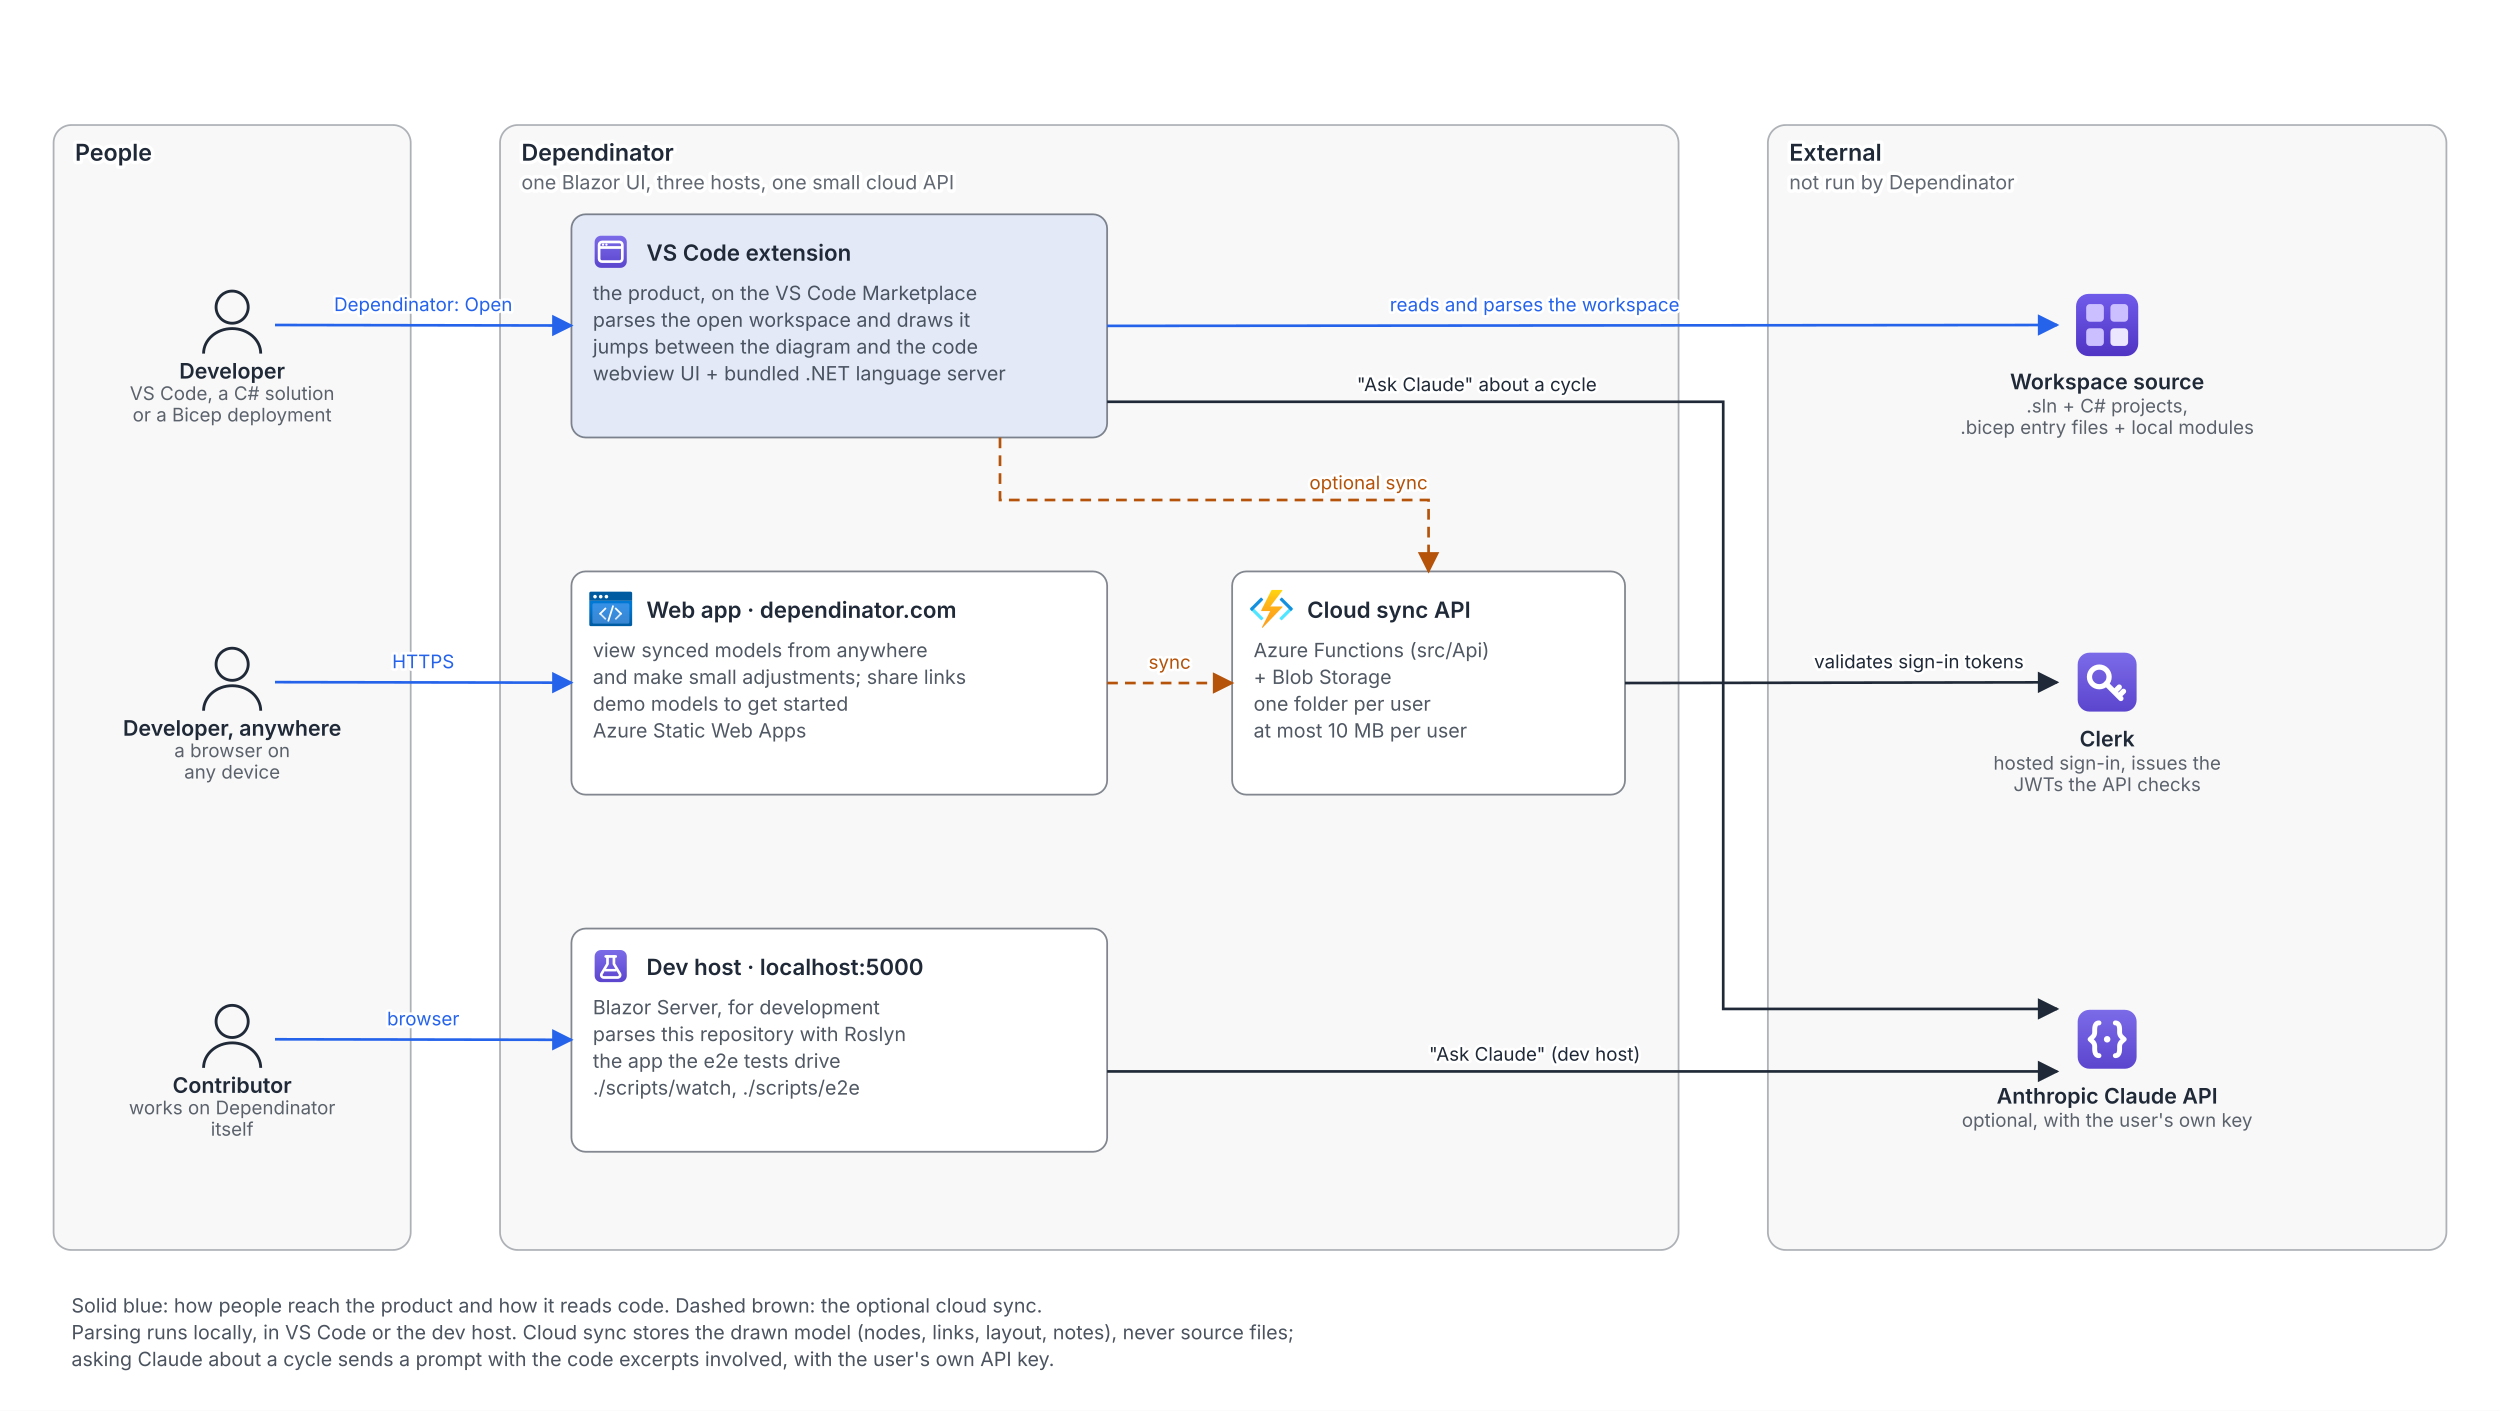
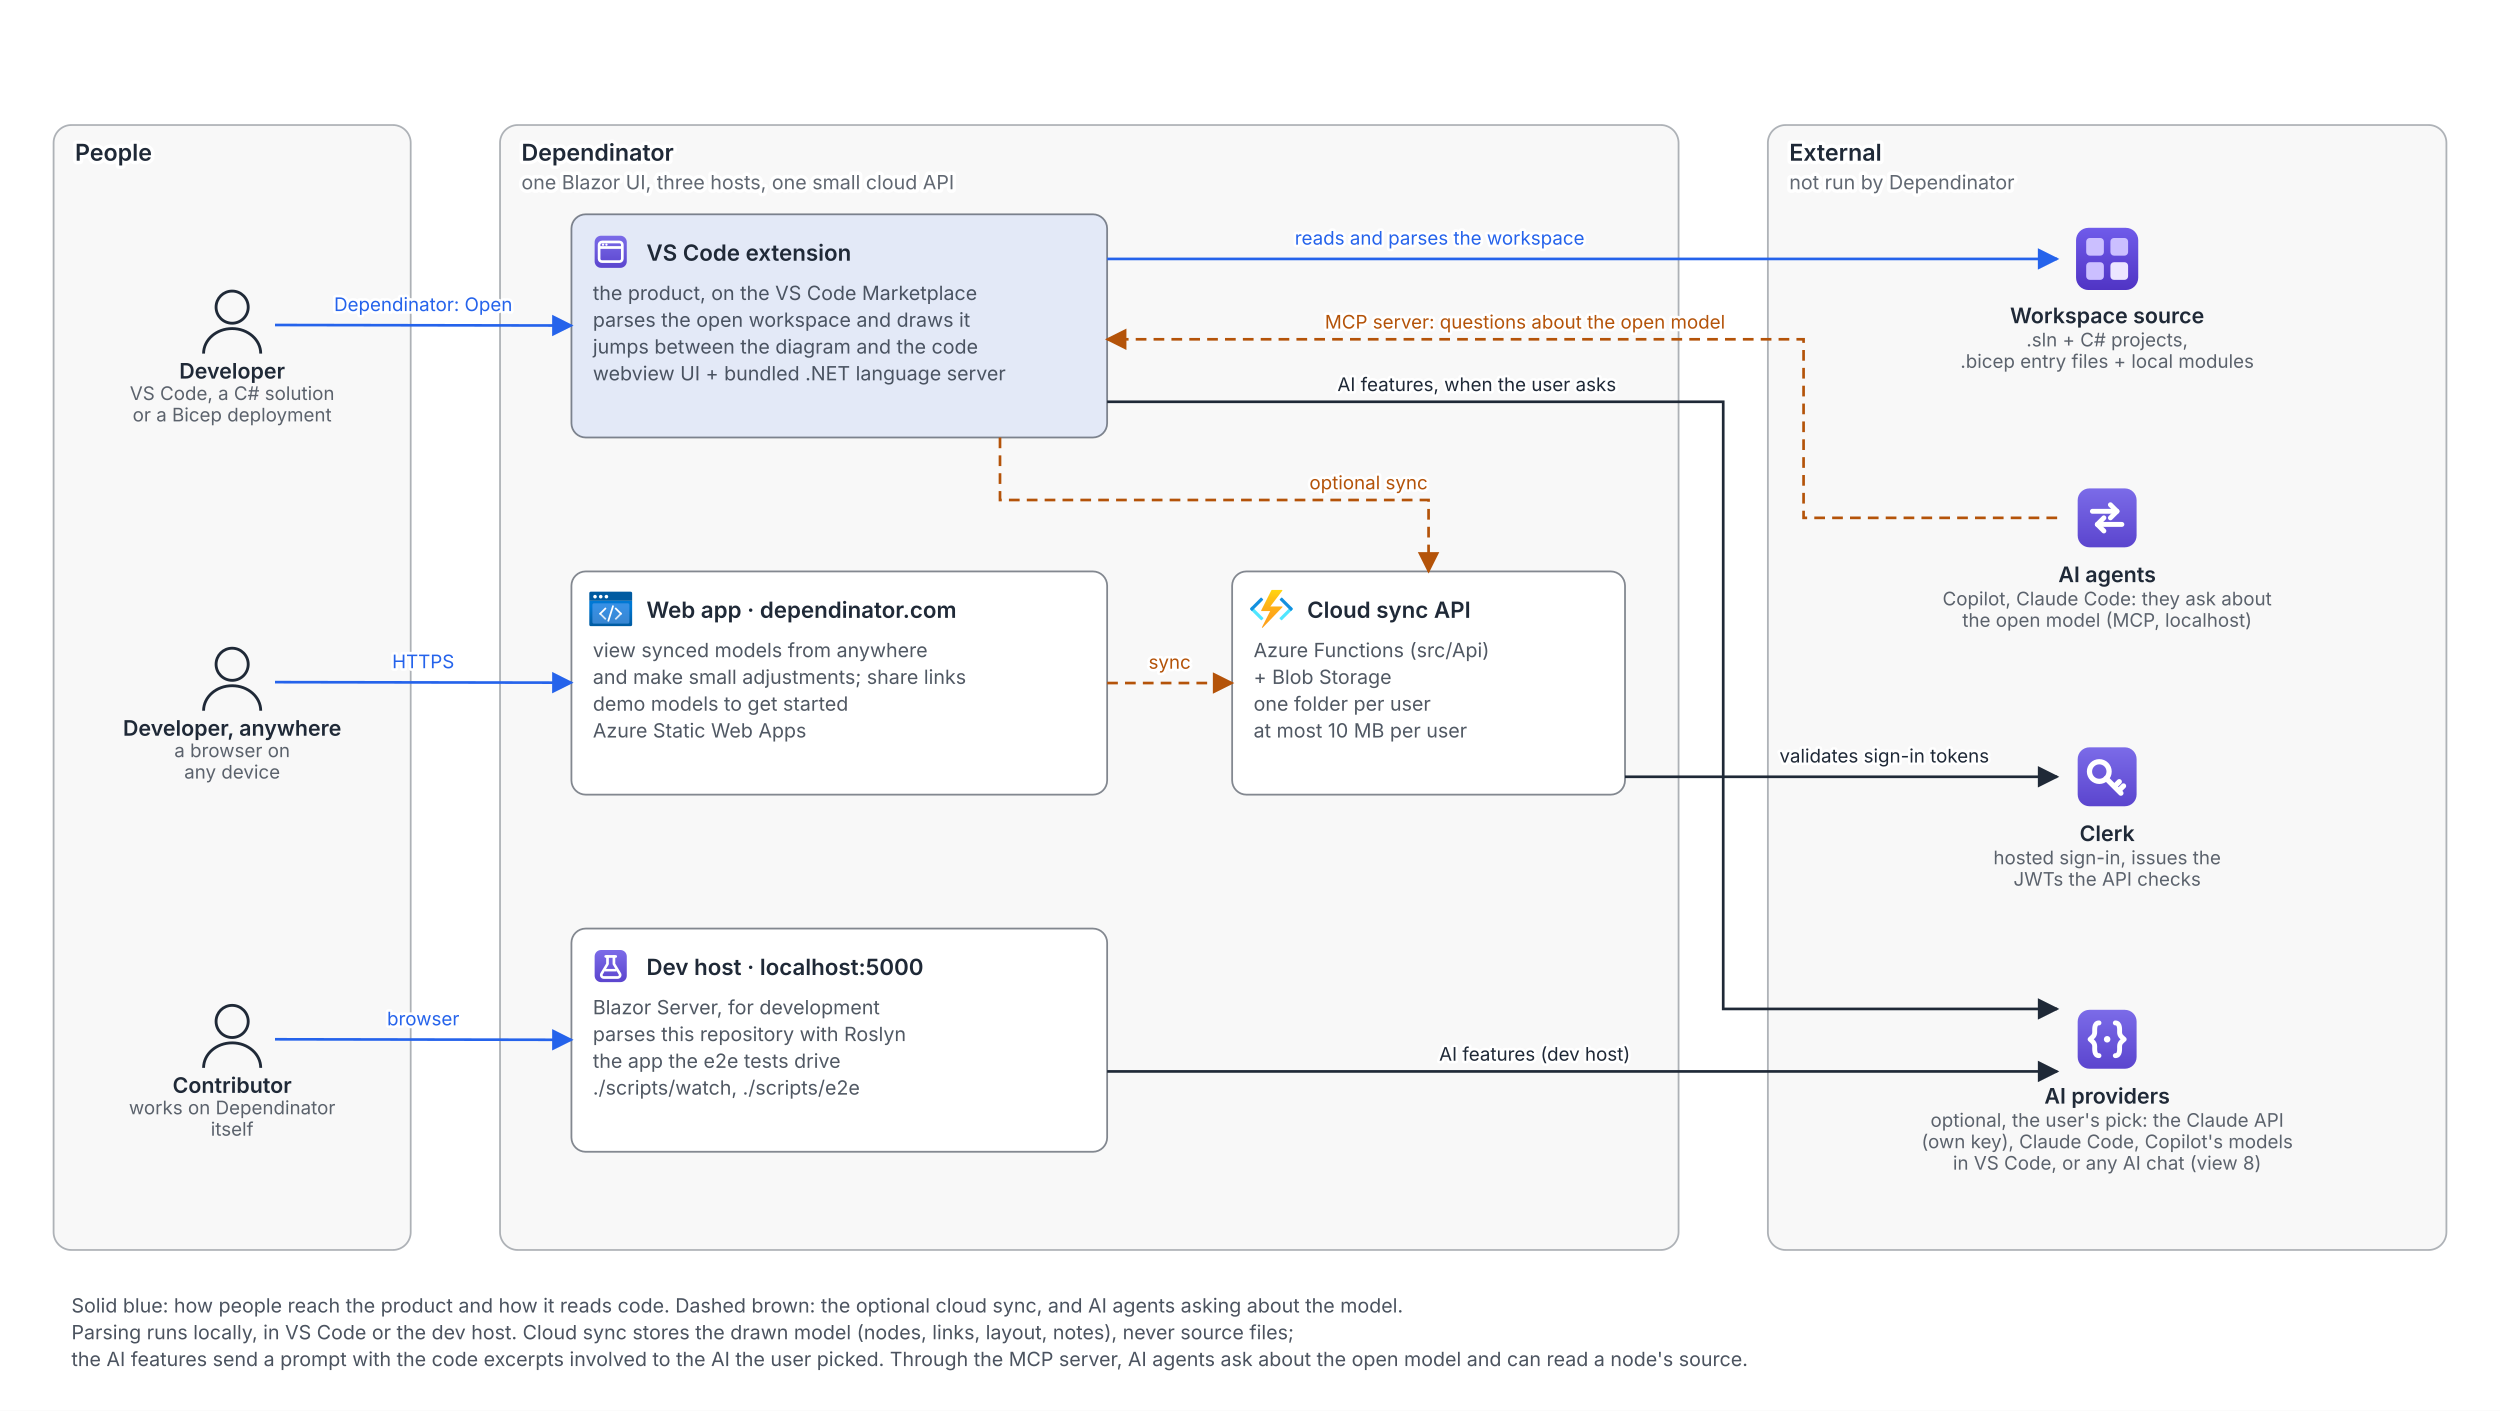
- <svg xmlns="http://www.w3.org/2000/svg" viewBox="0 0 1400 790" role="img" aria-label="Context view of Dependinator: developers use the VS Code extension, which parses their workspace; the same users view and adjust their synced models on dependinator.com from any device; contributors use the Blazor Server dev host. The VS Code extension and the web app can sync models through a small Azure Functions API with Blob Storage that validates Clerk sign-in tokens; the VS Code extension and the dev host call the Claude API, optionally, with the user's own key." font-family="Segoe UI, Inter, system-ui, sans-serif" style="max-width:100%;height:auto;color:var(--fg,#1f2937)">
+ <svg xmlns="http://www.w3.org/2000/svg" viewBox="0 0 1400 790" role="img" aria-label="Context view of Dependinator: developers use the VS Code extension, which parses their workspace; the same users view and adjust their synced models on dependinator.com from any device; contributors use the Blazor Server dev host. The VS Code extension and the web app can sync models through a small Azure Functions API with Blob Storage that validates Clerk sign-in tokens; the VS Code extension and the dev host ask an AI provider the user picked (the Claude API with the user's own key, Claude Code, Copilot's models in VS Code, or any AI chat), optionally; AI agents such as Copilot and Claude Code ask about the open model through Dependinator's MCP server on localhost." font-family="Segoe UI, Inter, system-ui, sans-serif" style="max-width:100%;height:auto;color:var(--fg,#1f2937)">
  <defs>
    <marker id="arrow" viewBox="0 0 10 10" refX="9" refY="5" markerWidth="8" markerHeight="8" orient="auto-start-reverse">
      <path d="M 0 0 L 10 5 L 0 10 z" fill="currentColor" />
    </marker>
    <marker id="arrow-accent" viewBox="0 0 10 10" refX="9" refY="5" markerWidth="8" markerHeight="8" orient="auto-start-reverse">
      <path d="M 0 0 L 10 5 L 0 10 z" fill="var(--accent, #2563eb)" />
    </marker>
    <marker id="arrow-async" viewBox="0 0 10 10" refX="9" refY="5" markerWidth="8" markerHeight="8" orient="auto-start-reverse">
      <path d="M 0 0 L 10 5 L 0 10 z" fill="var(--accent2, #b45309)" />
    </marker>
    <symbol id="ic-Api" viewBox="0 0 24 24">
      <defs>
        <linearGradient id="gradApi" x1="0" y1="0" x2="0" y2="1">
          <stop offset="0" stop-color="#7B6BE8" />
          <stop offset="1" stop-color="#5B45CE" />
        </linearGradient>
      </defs>
      <rect x="3" y="3" width="18" height="18" rx="3.6" fill="url(#gradApi)" />
      <g fill="none" stroke="#fff" stroke-width="1.5" stroke-linecap="round" stroke-linejoin="round">
        <path d="M9.5,7 C8,7 8.2,9 8.2,9.8 C8.2,11 7.4,11.4 6.8,12 C7.4,12.6 8.2,13 8.2,14.2 C8.2,15 8,17 9.5,17" />
        <path d="M14.5,7 C16,7 15.8,9 15.8,9.8 C15.8,11 16.6,11.4 17.2,12 C16.6,12.6 15.8,13 15.8,14.2 C15.8,15 16,17 14.5,17" />
      </g>
      <circle cx="12" cy="12" r="1" fill="#fff" />
    </symbol>
    <symbol id="ic-Authentication" viewBox="0 0 24 24">
      <defs>
        <linearGradient id="gradAuthentication" x1="0" y1="0" x2="0" y2="1">
          <stop offset="0" stop-color="#7B6BE8" />
          <stop offset="1" stop-color="#5B45CE" />
        </linearGradient>
      </defs>
      <rect x="3" y="3" width="18" height="18" rx="3.6" fill="url(#gradAuthentication)" />
      <g fill="none" stroke="#fff" stroke-width="1.6" stroke-linecap="round" stroke-linejoin="round">
        <circle cx="9.6" cy="10.4" r="3" />
        <path d="M11.7,12.5 l4.5,4.5" />
        <path d="M14.4,14.8 l1.3,-1.3" />
        <path d="M15.7,16.1 l1.3,-1.3" />
      </g>
    </symbol>
    <symbol id="ic-Azure-Functions" viewBox="0 0 18 18">
      <defs>
        <linearGradient id="Azure-Functions-i1" x1="-175.993" y1="-343.723" x2="-175.993" y2="-359.232" gradientTransform="translate(212.573 370.548) scale(1.156 1.029)" gradientUnits="userSpaceOnUse">
          <stop offset="0" stop-color="#fea11b" />
          <stop offset="0.284" stop-color="#fea51a" />
          <stop offset="0.547" stop-color="#feb018" />
          <stop offset="0.8" stop-color="#ffc314" />
          <stop offset="1" stop-color="#ffd70f" />
        </linearGradient>
      </defs>
      <g>
        <path d="M2.37,7.475H3.2a.267.267,0,0,1,.267.267v6.148a.533.533,0,0,1-.533.533H2.1a0,0,0,0,1,0,0V7.741a.267.267,0,0,1,.267-.267Z" transform="translate(12.507 16.705) rotate(134.919)" fill="#50e6ff" />
        <path d="M2.325,3.6h.833a.267.267,0,0,1,.267.267v6.583a0,0,0,0,1,0,0H2.591a.533.533,0,0,1-.533-.533V3.865A.267.267,0,0,1,2.325,3.6Z" transform="translate(5.759 0.114) rotate(44.919)" fill="#1490df" />
      </g>
      <g>
        <path d="M14.53,7.475h.833a.533.533,0,0,1,.533.533v6.148a.267.267,0,0,1-.267.267H14.8a.267.267,0,0,1-.267-.267V7.475a0,0,0,0,1,0,0Z" transform="translate(12.223 -7.555) rotate(45.081)" fill="#50e6ff" />
        <path d="M15.108,3.6h.833a0,0,0,0,1,0,0v6.583a.267.267,0,0,1-.267.267h-.833a.267.267,0,0,1-.267-.267V4.131a.533.533,0,0,1,.533-.533Z" transform="translate(31.022 1.222) rotate(135.081)" fill="#1490df" />
      </g>
      <path d="M8.459,9.9H4.87a.193.193,0,0,1-.2-.181.166.166,0,0,1,.018-.075L8.991,1.13a.206.206,0,0,1,.186-.106h4.245a.193.193,0,0,1,.2.181.165.165,0,0,1-.035.1L8.534,7.966h4.928a.193.193,0,0,1,.2.181.176.176,0,0,1-.052.122L5.421,16.788c-.077.046-.624.5-.356-.189h0Z" fill="url(#Azure-Functions-i1)" />
+     </symbol>
+     <symbol id="ic-Communication" viewBox="0 0 24 24">
+       <defs>
+         <linearGradient id="gradCommunication" x1="0" y1="0" x2="0" y2="1">
+           <stop offset="0" stop-color="#7B6BE8" />
+           <stop offset="1" stop-color="#5B45CE" />
+         </linearGradient>
+       </defs>
+       <rect x="3" y="3" width="18" height="18" rx="3.6" fill="url(#gradCommunication)" />
+       <g fill="none" stroke="#fff" stroke-width="1.5" stroke-linecap="round" stroke-linejoin="round">
+         <path d="M7.5,10 h7.5" />
+         <path d="M13,8 l2,2 -2,2" />
+         <path d="M16.5,14 h-7.5" />
+         <path d="M11,12 l-2,2 2,2" />
+       </g>
    </symbol>
    <symbol id="ic-Solution" viewBox="0 0 24 24">
      <defs>
        <linearGradient id="gradSolution" x1="0" y1="0" x2="0" y2="1">
          <stop offset="0" stop-color="#6F5BEA" />
          <stop offset="1" stop-color="#5034C4" />
        </linearGradient>
      </defs>
      <rect x="2.5" y="2.5" width="19" height="19" rx="3.8" fill="url(#gradSolution)" />
      <rect x="5.6" y="5.6" width="5.4" height="5.4" rx="1.1" fill="#CBBFFF" />
      <rect x="13" y="5.6" width="5.4" height="5.4" rx="1.1" fill="#CBBFFF" />
      <rect x="5.6" y="13" width="5.4" height="5.4" rx="1.1" fill="#CBBFFF" />
      <rect x="13" y="13" width="5.4" height="5.4" rx="1.1" fill="#ECE6FF" />
    </symbol>
    <symbol id="ic-Static-Web-Apps" viewBox="0 0 18 18">
      <defs>
        <linearGradient id="Static-Web-Apps-i1" x1="9" y1="16.236" x2="9" y2="5.599" gradientUnits="userSpaceOnUse">
          <stop offset="0" stop-color="#005ba1" />
          <stop offset="0.775" stop-color="#0078d4" />
        </linearGradient>
      </defs>
      <g>
        <path d="M0,5.6H18a0,0,0,0,1,0,0V15.635a.6.6,0,0,1-.6.6H.6a.6.6,0,0,1-.6-.6V5.6A0,0,0,0,1,0,5.6Z" fill="url(#Static-Web-Apps-i1)" />
        <rect x="1.309" y="6.657" width="15.527" height="8.514" rx="0.6" fill="#5ea0ef" opacity="0.6" />
        <path d="M.6,1.764H17.4a.6.6,0,0,1,.6.6V5.6a0,0,0,0,1,0,0H0a0,0,0,0,1,0,0V2.365A.6.6,0,0,1,.6,1.764Z" fill="#005ba1" />
        <path d="M7.109,13.217l-.321.32a.144.144,0,0,1-.205,0L4.258,11.205a.29.29,0,0,1,0-.41l.321-.32L7.11,13.012A.145.145,0,0,1,7.109,13.217Zm3.653,0,.321.32a.144.144,0,0,0,.205,0l2.325-2.332a.29.29,0,0,0,0-.41l-.322-.32-2.53,2.537A.145.145,0,0,0,10.762,13.217Z" fill="#fff" opacity="0.8" />
        <path d="M6.831,8.433l.32.321a.144.144,0,0,1,0,.205L4.576,11.527l-.32-.322a.289.289,0,0,1,0-.41l2.37-2.363A.145.145,0,0,1,6.831,8.433Zm4.207,0-.32.321a.144.144,0,0,0,0,.205l2.575,2.568.32-.321a.292.292,0,0,0,0-.411l-2.37-2.362A.144.144,0,0,0,11.038,8.434Z" fill="#fff" />
        <path d="M8.159,14.363,7.646,14.2a.105.105,0,0,1-.067-.131L9.669,7.54a.1.1,0,0,1,.13-.067l.513.164a.1.1,0,0,1,.067.13L8.289,14.3A.1.1,0,0,1,8.159,14.363Z" fill="#fff" />
        <path d="M3.166,3.847a.76.76,0,1,1-.76-.76A.76.76,0,0,1,3.166,3.847ZM4.8,3.087a.76.76,0,1,0,.76.76A.76.76,0,0,0,4.8,3.087Zm2.393,0a.76.76,0,1,0,.76.76A.76.76,0,0,0,7.191,3.087Z" fill="#fff" />
      </g>
    </symbol>
    <symbol id="ic-Testing" viewBox="0 0 24 24">
      <defs>
        <linearGradient id="gradTesting" x1="0" y1="0" x2="0" y2="1">
          <stop offset="0" stop-color="#7B6BE8" />
          <stop offset="1" stop-color="#5B45CE" />
        </linearGradient>
      </defs>
      <rect x="3" y="3" width="18" height="18" rx="3.6" fill="url(#gradTesting)" />
      <g fill="none" stroke="#fff" stroke-width="1.5" stroke-linecap="round" stroke-linejoin="round">
        <path d="M10.2,6.6 v4.2 l-3.3,5.5 a1.4,1.4 0 0 0 1.2,2.1 h7.8 a1.4,1.4 0 0 0 1.2,-2.1 l-3.3,-5.5 v-4.2" />
        <line x1="9.2" y1="6.6" x2="14.8" y2="6.6" />
      </g>
      <path d="M8.7,14.3 h6.6" fill="none" stroke="#fff" stroke-width="1.4" />
    </symbol>
    <symbol id="ic-View" viewBox="0 0 24 24">
      <defs>
        <linearGradient id="gradView" x1="0" y1="0" x2="0" y2="1">
          <stop offset="0" stop-color="#7B6BE8" />
          <stop offset="1" stop-color="#5B45CE" />
        </linearGradient>
      </defs>
      <rect x="3" y="3" width="18" height="18" rx="3.6" fill="url(#gradView)" />
      <g fill="none" stroke="#fff" stroke-width="1.5" stroke-linejoin="round">
        <rect x="5.5" y="6.5" width="13" height="11" rx="1.6" />
        <line x1="5.5" y1="9.6" x2="18.5" y2="9.6" />
      </g>
      <g fill="#fff">
        <circle cx="7.7" cy="8" r="0.65" />
        <circle cx="9.6" cy="8" r="0.65" />
      </g>
    </symbol>
  </defs>
  <rect width="1400" height="790" fill="var(--bg, #ffffff)" />
  <rect x="30" y="70" width="200" height="630" rx="10" fill="currentColor" fill-opacity="0.035" stroke="currentColor" stroke-opacity="0.35" />
  <rect x="280" y="70" width="660" height="630" rx="10" fill="currentColor" fill-opacity="0.035" stroke="currentColor" stroke-opacity="0.35" />
  <rect x="990" y="70" width="380" height="630" rx="10" fill="currentColor" fill-opacity="0.035" stroke="currentColor" stroke-opacity="0.35" />
  <circle cx="130" cy="172" r="9" fill="none" stroke="currentColor" stroke-width="1.6" />
  <path d="M 114 198 a 16 14 0 0 1 32 0" fill="none" stroke="currentColor" stroke-width="1.6" />
  <text x="130" y="212" font-size="12" font-weight="600" text-anchor="middle" fill="currentColor">Developer</text>
  <text x="130" y="224" font-size="10.5" text-anchor="middle" fill="currentColor" fill-opacity="0.72">VS Code, a C# solution</text>
  <text x="130" y="236" font-size="10.5" text-anchor="middle" fill="currentColor" fill-opacity="0.72">or a Bicep deployment</text>
  <circle cx="130" cy="372" r="9" fill="none" stroke="currentColor" stroke-width="1.6" />
  <path d="M 114 398 a 16 14 0 0 1 32 0" fill="none" stroke="currentColor" stroke-width="1.6" />
  <text x="130" y="412" font-size="12" font-weight="600" text-anchor="middle" fill="currentColor">Developer, anywhere</text>
  <text x="130" y="424" font-size="10.5" text-anchor="middle" fill="currentColor" fill-opacity="0.72">a browser on</text>
  <text x="130" y="436" font-size="10.5" text-anchor="middle" fill="currentColor" fill-opacity="0.72">any device</text>
  <circle cx="130" cy="572" r="9" fill="none" stroke="currentColor" stroke-width="1.6" />
  <path d="M 114 598 a 16 14 0 0 1 32 0" fill="none" stroke="currentColor" stroke-width="1.6" />
  <text x="130" y="612" font-size="12" font-weight="600" text-anchor="middle" fill="currentColor">Contributor</text>
  <text x="130" y="624" font-size="10.5" text-anchor="middle" fill="currentColor" fill-opacity="0.72">works on Dependinator</text>
  <text x="130" y="636" font-size="10.5" text-anchor="middle" fill="currentColor" fill-opacity="0.72">itself</text>
  <rect x="320" y="120" width="300" height="125" rx="8" fill="var(--accent, #2563eb)" fill-opacity="0.10" stroke="currentColor" stroke-opacity="0.55" />
  <use href="#ic-View" x="330" y="129" width="24" height="24" />
  <text x="362" y="146" font-size="12.5" font-weight="600" fill="currentColor">VS Code extension</text>
  <text x="332" y="168" font-size="11" fill="currentColor" fill-opacity="0.78">the product, on the VS Code Marketplace</text>
  <text x="332" y="183" font-size="11" fill="currentColor" fill-opacity="0.78">parses the open workspace and draws it</text>
  <text x="332" y="198" font-size="11" fill="currentColor" fill-opacity="0.78">jumps between the diagram and the code</text>
  <text x="332" y="213" font-size="11" fill="currentColor" fill-opacity="0.78">webview UI + bundled .NET language server</text>
  <rect x="320" y="320" width="300" height="125" rx="8" fill="var(--bg, #ffffff)" stroke="currentColor" stroke-opacity="0.55" />
  <use href="#ic-Static-Web-Apps" x="330" y="329" width="24" height="24" />
  <text x="362" y="346" font-size="12.5" font-weight="600" fill="currentColor">Web app · dependinator.com</text>
  <text x="332" y="368" font-size="11" fill="currentColor" fill-opacity="0.78">view synced models from anywhere</text>
  <text x="332" y="383" font-size="11" fill="currentColor" fill-opacity="0.78">and make small adjustments; share links</text>
  <text x="332" y="398" font-size="11" fill="currentColor" fill-opacity="0.78">demo models to get started</text>
  <text x="332" y="413" font-size="11" fill="currentColor" fill-opacity="0.78">Azure Static Web Apps</text>
  <rect x="320" y="520" width="300" height="125" rx="8" fill="var(--bg, #ffffff)" stroke="currentColor" stroke-opacity="0.55" />
  <use href="#ic-Testing" x="330" y="529" width="24" height="24" />
  <text x="362" y="546" font-size="12.5" font-weight="600" fill="currentColor">Dev host · localhost:5000</text>
  <text x="332" y="568" font-size="11" fill="currentColor" fill-opacity="0.78">Blazor Server, for development</text>
  <text x="332" y="583" font-size="11" fill="currentColor" fill-opacity="0.78">parses this repository with Roslyn</text>
  <text x="332" y="598" font-size="11" fill="currentColor" fill-opacity="0.78">the app the e2e tests drive</text>
  <text x="332" y="613" font-size="11" fill="currentColor" fill-opacity="0.78">./scripts/watch, ./scripts/e2e</text>
  <rect x="690" y="320" width="220" height="125" rx="8" fill="var(--bg, #ffffff)" stroke="currentColor" stroke-opacity="0.55" />
  <use href="#ic-Azure-Functions" x="700" y="329" width="24" height="24" />
  <text x="732" y="346" font-size="12.5" font-weight="600" fill="currentColor">Cloud sync API</text>
  <text x="702" y="368" font-size="11" fill="currentColor" fill-opacity="0.78">Azure Functions (src/Api)</text>
  <text x="702" y="383" font-size="11" fill="currentColor" fill-opacity="0.78">+ Blob Storage</text>
  <text x="702" y="398" font-size="11" fill="currentColor" fill-opacity="0.78">one folder per user</text>
  <text x="702" y="413" font-size="11" fill="currentColor" fill-opacity="0.78">at most 10 MB per user</text>
-   <use href="#ic-Solution" x="1158.0" y="160.0" width="44" height="44" />
-   <text x="1180" y="218.0" font-size="12" font-weight="600" text-anchor="middle" fill="currentColor">Workspace source</text>
-   <text x="1180" y="231.0" font-size="10.5" text-anchor="middle" fill="currentColor" fill-opacity="0.72">.sln + C# projects,</text>
-   <text x="1180" y="243.0" font-size="10.5" text-anchor="middle" fill="currentColor" fill-opacity="0.72">.bicep entry files + local modules</text>
-   <use href="#ic-Authentication" x="1158.0" y="360.0" width="44" height="44" />
-   <text x="1180" y="418.0" font-size="12" font-weight="600" text-anchor="middle" fill="currentColor">Clerk</text>
-   <text x="1180" y="431.0" font-size="10.5" text-anchor="middle" fill="currentColor" fill-opacity="0.72">hosted sign-in, issues the</text>
-   <text x="1180" y="443.0" font-size="10.5" text-anchor="middle" fill="currentColor" fill-opacity="0.72">JWTs the API checks</text>
+   <use href="#ic-Solution" x="1158.0" y="123.0" width="44" height="44" />
+   <text x="1180" y="181.0" font-size="12" font-weight="600" text-anchor="middle" fill="currentColor">Workspace source</text>
+   <text x="1180" y="194.0" font-size="10.5" text-anchor="middle" fill="currentColor" fill-opacity="0.72">.sln + C# projects,</text>
+   <text x="1180" y="206.0" font-size="10.5" text-anchor="middle" fill="currentColor" fill-opacity="0.72">.bicep entry files + local modules</text>
+   <use href="#ic-Communication" x="1158.0" y="268.0" width="44" height="44" />
+   <text x="1180" y="326.0" font-size="12" font-weight="600" text-anchor="middle" fill="currentColor">AI agents</text>
+   <text x="1180" y="339.0" font-size="10.5" text-anchor="middle" fill="currentColor" fill-opacity="0.72">Copilot, Claude Code: they ask about</text>
+   <text x="1180" y="351.0" font-size="10.5" text-anchor="middle" fill="currentColor" fill-opacity="0.72">the open model (MCP, localhost)</text>
+   <use href="#ic-Authentication" x="1158.0" y="413.0" width="44" height="44" />
+   <text x="1180" y="471.0" font-size="12" font-weight="600" text-anchor="middle" fill="currentColor">Clerk</text>
+   <text x="1180" y="484.0" font-size="10.5" text-anchor="middle" fill="currentColor" fill-opacity="0.72">hosted sign-in, issues the</text>
+   <text x="1180" y="496.0" font-size="10.5" text-anchor="middle" fill="currentColor" fill-opacity="0.72">JWTs the API checks</text>
  <use href="#ic-Api" x="1158.0" y="560.0" width="44" height="44" />
-   <text x="1180" y="618.0" font-size="12" font-weight="600" text-anchor="middle" fill="currentColor">Anthropic Claude API</text>
-   <text x="1180" y="631.0" font-size="10.5" text-anchor="middle" fill="currentColor" fill-opacity="0.72">optional, with the user's own key</text>
+   <text x="1180" y="618.0" font-size="12" font-weight="600" text-anchor="middle" fill="currentColor">AI providers</text>
+   <text x="1180" y="631.0" font-size="10.5" text-anchor="middle" fill="currentColor" fill-opacity="0.72">optional, the user's pick: the Claude API</text>
+   <text x="1180" y="643.0" font-size="10.5" text-anchor="middle" fill="currentColor" fill-opacity="0.72">(own key), Claude Code, Copilot's models</text>
+   <text x="1180" y="655.0" font-size="10.5" text-anchor="middle" fill="currentColor" fill-opacity="0.72">in VS Code, or any AI chat (view 8)</text>
  <path d="M 154.0 182.0 L 320.0 182.3" fill="none" stroke="var(--accent, #2563eb)" stroke-width="1.5" marker-end="url(#arrow-accent)" />
  <text x="237.0" y="174.2" font-size="10.5" text-anchor="middle" fill="var(--accent, #2563eb)" style="paint-order:stroke;stroke:var(--bg, #ffffff);stroke-width:3px;stroke-linejoin:round">Dependinator: Open</text>
  <path d="M 154.0 382.0 L 320.0 382.3" fill="none" stroke="var(--accent, #2563eb)" stroke-width="1.5" marker-end="url(#arrow-accent)" />
  <text x="237.0" y="374.2" font-size="10.5" text-anchor="middle" fill="var(--accent, #2563eb)" style="paint-order:stroke;stroke:var(--bg, #ffffff);stroke-width:3px;stroke-linejoin:round">HTTPS</text>
  <path d="M 154.0 582.0 L 320.0 582.3" fill="none" stroke="var(--accent, #2563eb)" stroke-width="1.5" marker-end="url(#arrow-accent)" />
  <text x="237.0" y="574.2" font-size="10.5" text-anchor="middle" fill="var(--accent, #2563eb)" style="paint-order:stroke;stroke:var(--bg, #ffffff);stroke-width:3px;stroke-linejoin:round">browser</text>
-   <path d="M 620.0 182.5 L 1152.0 182.0" fill="none" stroke="var(--accent, #2563eb)" stroke-width="1.5" marker-end="url(#arrow-accent)" />
-   <text x="859.4" y="174.3" font-size="10.5" text-anchor="middle" fill="var(--accent, #2563eb)" style="paint-order:stroke;stroke:var(--bg, #ffffff);stroke-width:3px;stroke-linejoin:round">reads and parses the workspace</text>
+   <path d="M 620.0 145.0 L 1152.0 145.0" fill="none" stroke="var(--accent, #2563eb)" stroke-width="1.5" marker-end="url(#arrow-accent)" />
+   <text x="806.2" y="137.0" font-size="10.5" text-anchor="middle" fill="var(--accent, #2563eb)" style="paint-order:stroke;stroke:var(--bg, #ffffff);stroke-width:3px;stroke-linejoin:round">reads and parses the workspace</text>
+   <path d="M 1152.0 290.0 L 1010.0 290.0 L 1010.0 190.0 L 620.0 190.0" fill="none" stroke="var(--accent2, #b45309)" stroke-width="1.5" stroke-dasharray="6 4" marker-end="url(#arrow-async)" />
+   <text x="854.0" y="184.0" font-size="10.5" text-anchor="middle" fill="var(--accent2, #b45309)" style="paint-order:stroke;stroke:var(--bg, #ffffff);stroke-width:3px;stroke-linejoin:round">MCP server: questions about the open model</text>
  <path d="M 560.0 245.0 L 560.0 280.0 L 800.0 280.0 L 800.0 320.0" fill="none" stroke="var(--accent2, #b45309)" stroke-width="1.5" stroke-dasharray="6 4" marker-end="url(#arrow-async)" />
  <text x="766.4" y="274.0" font-size="10.5" text-anchor="middle" fill="var(--accent2, #b45309)" style="paint-order:stroke;stroke:var(--bg, #ffffff);stroke-width:3px;stroke-linejoin:round">optional sync</text>
  <path d="M 620.0 382.5 L 690.0 382.5" fill="none" stroke="var(--accent2, #b45309)" stroke-width="1.5" stroke-dasharray="6 4" marker-end="url(#arrow-async)" />
  <text x="655.0" y="374.5" font-size="10.5" text-anchor="middle" fill="var(--accent2, #b45309)" style="paint-order:stroke;stroke:var(--bg, #ffffff);stroke-width:3px;stroke-linejoin:round">sync</text>
-   <path d="M 910.0 382.5 L 1152.0 382.1" fill="none" stroke="currentColor" stroke-width="1.5" marker-end="url(#arrow)" />
-   <text x="1074.6" y="374.2" font-size="10.5" text-anchor="middle" fill="currentColor" style="paint-order:stroke;stroke:var(--bg, #ffffff);stroke-width:3px;stroke-linejoin:round">validates sign-in tokens</text>
+   <path d="M 910.0 435.0 L 1152.0 435.0" fill="none" stroke="currentColor" stroke-width="1.5" marker-end="url(#arrow)" />
+   <text x="1055.2" y="427.0" font-size="10.5" text-anchor="middle" fill="currentColor" style="paint-order:stroke;stroke:var(--bg, #ffffff);stroke-width:3px;stroke-linejoin:round">validates sign-in tokens</text>
  <path d="M 620.0 225.0 L 965.0 225.0 L 965.0 565.0 L 1152.0 565.0" fill="none" stroke="currentColor" stroke-width="1.5" marker-end="url(#arrow)" />
-   <text x="827.0" y="219.0" font-size="10.5" text-anchor="middle" fill="currentColor" style="paint-order:stroke;stroke:var(--bg, #ffffff);stroke-width:3px;stroke-linejoin:round">"Ask Claude" about a cycle</text>
+   <text x="827.0" y="219.0" font-size="10.5" text-anchor="middle" fill="currentColor" style="paint-order:stroke;stroke:var(--bg, #ffffff);stroke-width:3px;stroke-linejoin:round">AI features, when the user asks</text>
  <path d="M 620.0 600.0 L 1152.0 600.0" fill="none" stroke="currentColor" stroke-width="1.5" marker-end="url(#arrow)" />
-   <text x="859.4" y="594.0" font-size="10.5" text-anchor="middle" fill="currentColor" style="paint-order:stroke;stroke:var(--bg, #ffffff);stroke-width:3px;stroke-linejoin:round">"Ask Claude" (dev host)</text>
-   <text x="40" y="735" font-size="11" text-anchor="start" fill="currentColor" fill-opacity="0.8">Solid blue: how people reach the product and how it reads code. Dashed brown: the optional cloud sync.</text>
+   <text x="859.4" y="594.0" font-size="10.5" text-anchor="middle" fill="currentColor" style="paint-order:stroke;stroke:var(--bg, #ffffff);stroke-width:3px;stroke-linejoin:round">AI features (dev host)</text>
+   <text x="40" y="735" font-size="11" text-anchor="start" fill="currentColor" fill-opacity="0.8">Solid blue: how people reach the product and how it reads code. Dashed brown: the optional cloud sync, and AI agents asking about the model.</text>
  <text x="40" y="750" font-size="11" text-anchor="start" fill="currentColor" fill-opacity="0.8">Parsing runs locally, in VS Code or the dev host. Cloud sync stores the drawn model (nodes, links, layout, notes), never source files;</text>
-   <text x="40" y="765" font-size="11" text-anchor="start" fill="currentColor" fill-opacity="0.8">asking Claude about a cycle sends a prompt with the code excerpts involved, with the user's own API key.</text>
+   <text x="40" y="765" font-size="11" text-anchor="start" fill="currentColor" fill-opacity="0.8">the AI features send a prompt with the code excerpts involved to the AI the user picked. Through the MCP server, AI agents ask about the open model and can read a node's source.</text>
  <text x="42" y="90" font-size="13" font-weight="600" fill="currentColor" style="paint-order:stroke;stroke:var(--bg, #ffffff);stroke-width:4px;stroke-linejoin:round">People</text>
  <text x="292" y="90" font-size="13" font-weight="600" fill="currentColor" style="paint-order:stroke;stroke:var(--bg, #ffffff);stroke-width:4px;stroke-linejoin:round">Dependinator</text>
  <text x="292" y="106" font-size="11" fill="currentColor" fill-opacity="0.7" style="paint-order:stroke;stroke:var(--bg, #ffffff);stroke-width:4px;stroke-linejoin:round">one Blazor UI, three hosts, one small cloud API</text>
  <text x="1002" y="90" font-size="13" font-weight="600" fill="currentColor" style="paint-order:stroke;stroke:var(--bg, #ffffff);stroke-width:4px;stroke-linejoin:round">External</text>
  <text x="1002" y="106" font-size="11" fill="currentColor" fill-opacity="0.7" style="paint-order:stroke;stroke:var(--bg, #ffffff);stroke-width:4px;stroke-linejoin:round">not run by Dependinator</text>
</svg>
